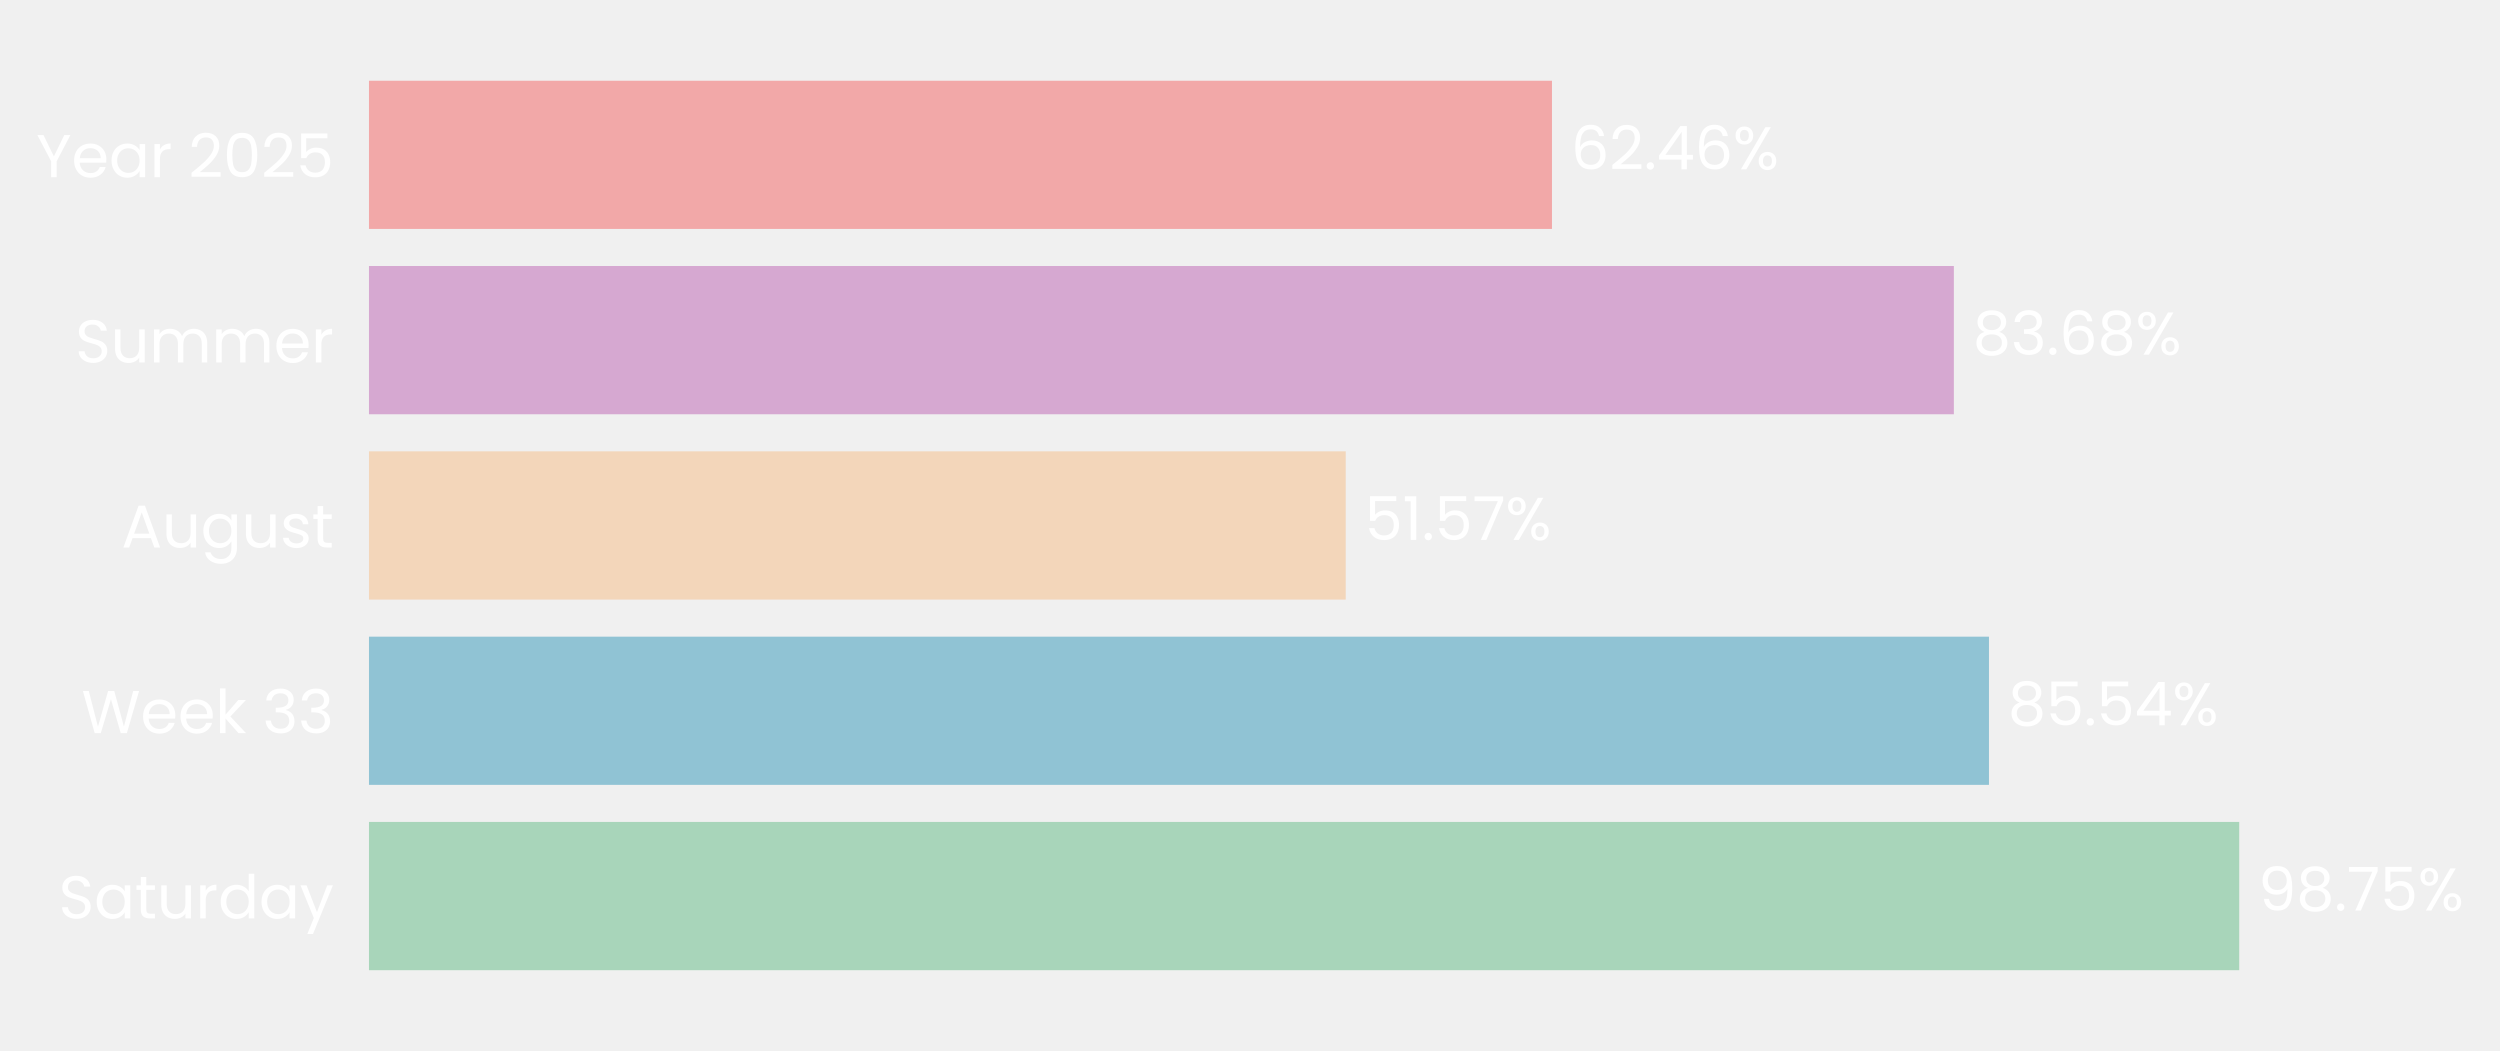
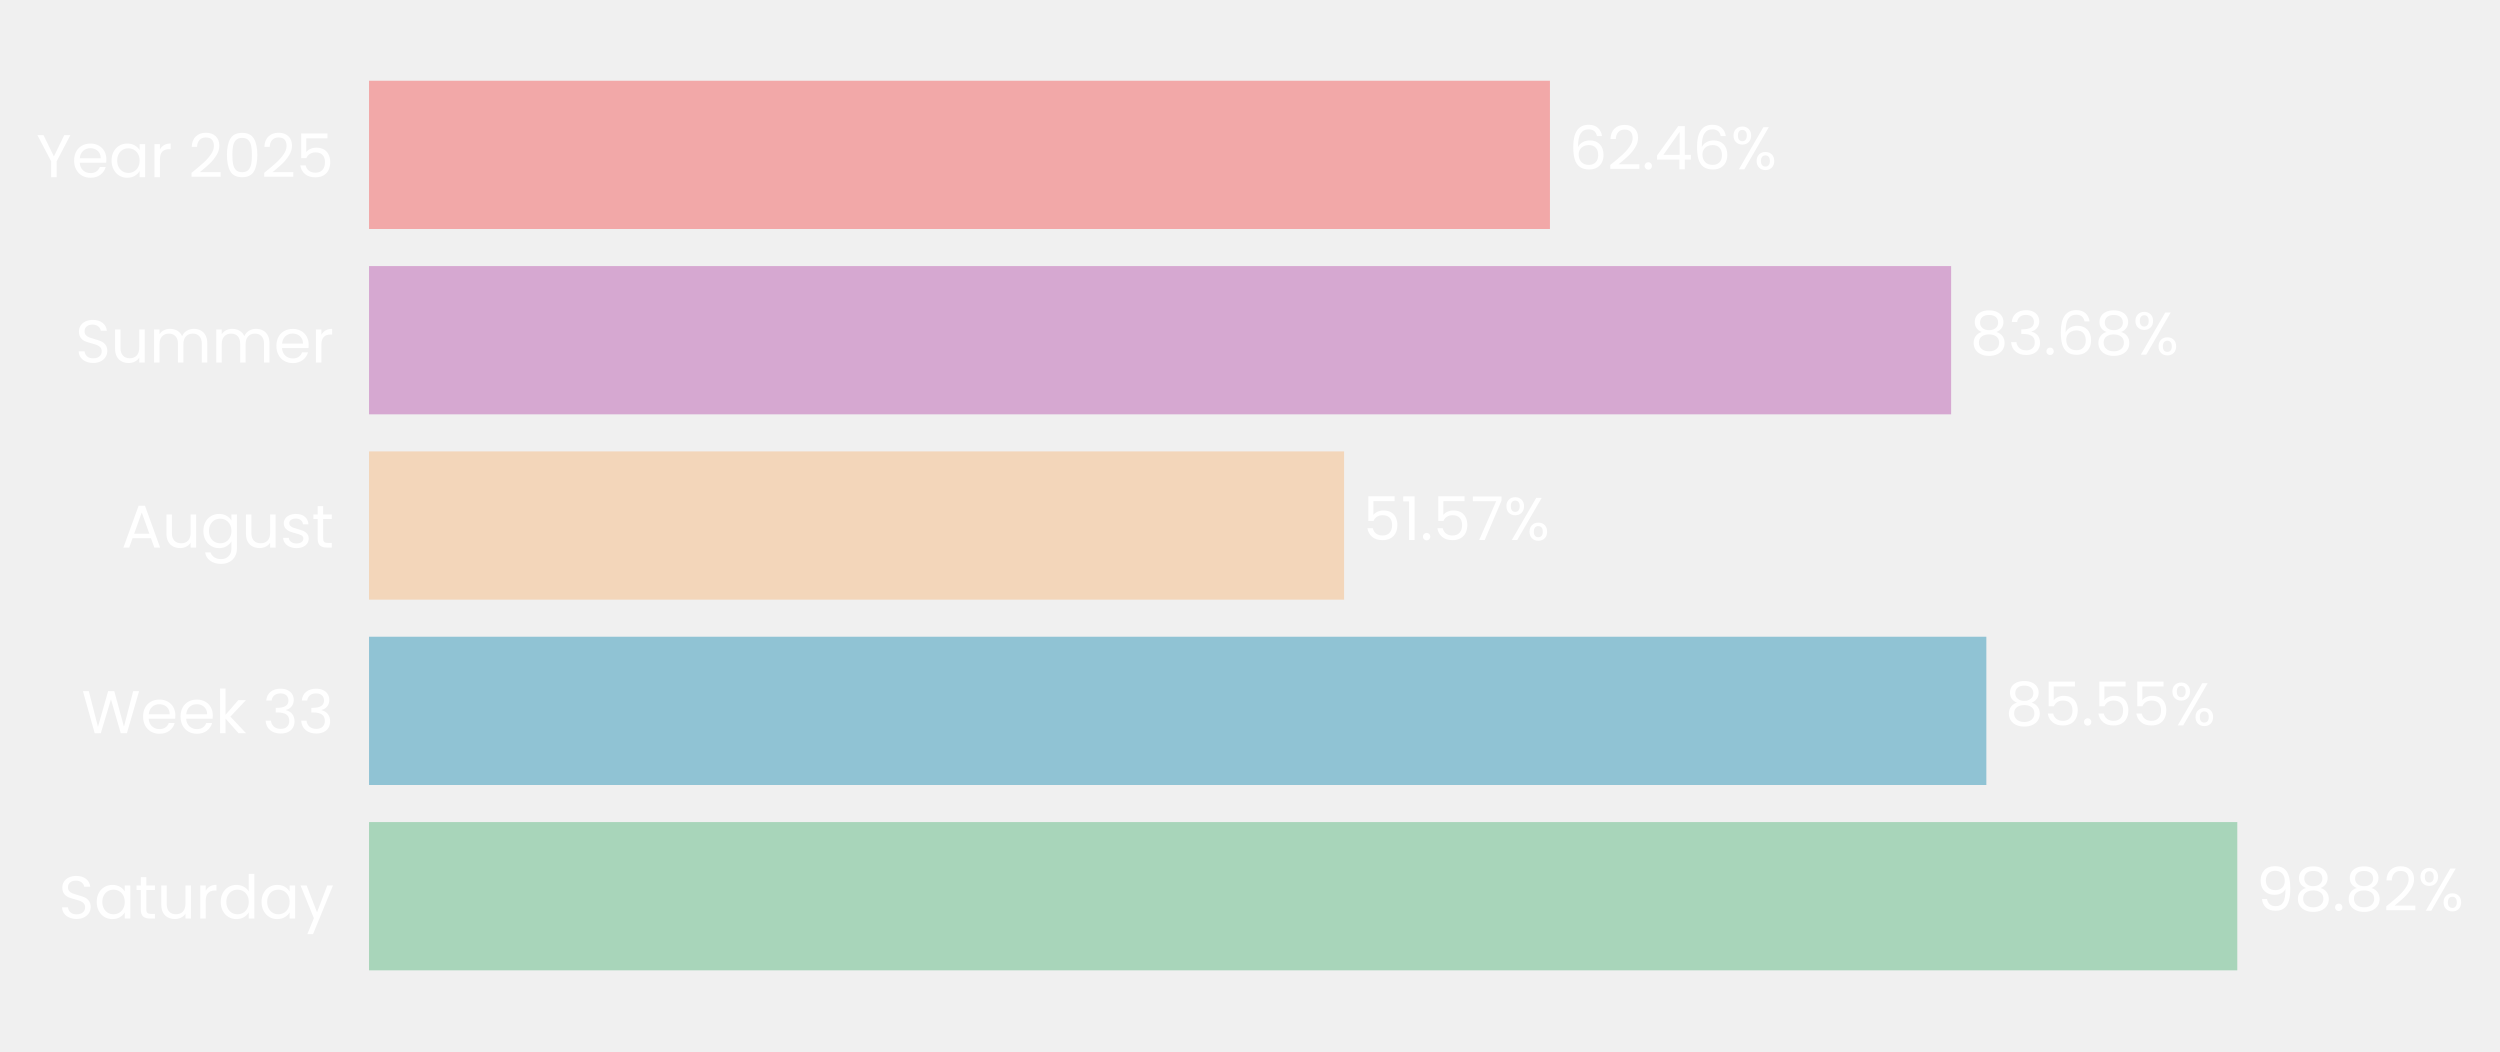
- <svg xmlns="http://www.w3.org/2000/svg" xmlns:xlink="http://www.w3.org/1999/xlink" width="496.714pt" height="208.8pt" viewBox="0 0 496.714 208.8" version="1.1">
+ <svg xmlns="http://www.w3.org/2000/svg" xmlns:xlink="http://www.w3.org/1999/xlink" width="496.64pt" height="208.8pt" viewBox="0 0 496.64 208.8" version="1.1">
  <defs>
    <style type="text/css">*{stroke-linejoin: round; stroke-linecap: butt}</style>
  </defs>
  <g id="figure_1">
    <g id="patch_1">
-       <path d="M 0 208.8  L 496.714 208.8  L 496.714 0  L 0 0  L 0 208.8  z " style="fill: none" />
+       <path d="M 0 208.8  L 496.64 208.8  L 496.64 0  L 0 0  L 0 208.8  z " style="fill: none" />
    </g>
    <g id="axes_1">
      <g id="patch_2">
-         <path d="M 73.311 201.6  L 449.608 201.6  L 449.608 7.2  L 73.311 7.2  L 73.311 201.6  z " style="fill: none" />
+         <path d="M 73.311 201.6  L 448.887 201.6  L 448.887 7.2  L 73.311 7.2  L 73.311 201.6  z " style="fill: none" />
      </g>
      <g id="patch_3">
-         <path d="M 73.311 192.764  L 444.904 192.764  L 444.904 163.309  L 73.311 163.309  z " clip-path="url(#p4eeab49180)" style="fill: #a8d5ba" />
+         <path d="M 73.311 192.764  L 444.453 192.764  L 444.453 163.309  L 73.311 163.309  z " clip-path="url(#pc18f44399f)" style="fill: #a8d5ba" />
      </g>
      <g id="patch_4">
-         <path d="M 73.311 155.945  L 395.179 155.945  L 395.179 126.491  L 73.311 126.491  z " clip-path="url(#p4eeab49180)" style="fill: #90c3d4" />
+         <path d="M 73.311 155.945  L 394.599 155.945  L 394.599 126.491  L 73.311 126.491  z " clip-path="url(#pc18f44399f)" style="fill: #90c3d4" />
      </g>
      <g id="patch_5">
-         <path d="M 73.311 119.127  L 267.377 119.127  L 267.377 89.673  L 73.311 89.673  z " clip-path="url(#p4eeab49180)" style="fill: #f3d6ba" />
+         <path d="M 73.311 119.127  L 267.014 119.127  L 267.014 89.673  L 73.311 89.673  z " clip-path="url(#pc18f44399f)" style="fill: #f3d6ba" />
      </g>
      <g id="patch_6">
-         <path d="M 73.311 82.309  L 388.204 82.309  L 388.204 52.855  L 73.311 52.855  z " clip-path="url(#p4eeab49180)" style="fill: #d6a8d1" />
+         <path d="M 73.311 82.309  L 387.603 82.309  L 387.603 52.855  L 73.311 52.855  z " clip-path="url(#pc18f44399f)" style="fill: #d6a8d1" />
      </g>
      <g id="patch_7">
-         <path d="M 73.311 45.491  L 308.355 45.491  L 308.355 16.036  L 73.311 16.036  z " clip-path="url(#p4eeab49180)" style="fill: #f2a8a8" />
+         <path d="M 73.311 45.491  L 307.905 45.491  L 307.905 16.036  L 73.311 16.036  z " clip-path="url(#pc18f44399f)" style="fill: #f2a8a8" />
      </g>
      <g id="matplotlib.axis_1">
        <g id="ytick_1">
          <g id="text_1">
            <g style="fill: #ffffff" transform="translate(11.65312 182.4764) scale(0.12 -0.12)">
              <defs>
                <path id="Poppins-Regular-53" d="M 1907 -45  Q 1466 -45 1117 112  Q 768 269 569 547  Q 371 826 365 1190  L 986 1190  Q 1018 877 1245 662  Q 1472 448 1907 448  Q 2323 448 2563 656  Q 2803 864 2803 1190  Q 2803 1446 2662 1606  Q 2522 1766 2310 1849  Q 2099 1933 1741 2029  Q 1299 2144 1033 2259  Q 768 2374 579 2620  Q 390 2867 390 3283  Q 390 3648 576 3929  Q 762 4211 1098 4364  Q 1434 4518 1869 4518  Q 2496 4518 2896 4204  Q 3296 3891 3347 3373  L 2707 3373  Q 2675 3629 2438 3824  Q 2202 4019 1811 4019  Q 1446 4019 1216 3830  Q 986 3642 986 3302  Q 986 3059 1123 2905  Q 1261 2752 1462 2672  Q 1664 2592 2029 2490  Q 2470 2368 2739 2249  Q 3008 2131 3200 1884  Q 3392 1638 3392 1216  Q 3392 890 3219 602  Q 3046 314 2707 134  Q 2368 -45 1907 -45  z " transform="scale(0.015625)" />
                <path id="Poppins-Regular-61" d="M 275 1766  Q 275 2304 492 2710  Q 710 3117 1091 3341  Q 1472 3565 1939 3565  Q 2400 3565 2739 3366  Q 3078 3168 3245 2867  L 3245 3507  L 3834 3507  L 3834 0  L 3245 0  L 3245 653  Q 3072 346 2729 144  Q 2387 -58 1933 -58  Q 1466 -58 1088 172  Q 710 403 492 819  Q 275 1235 275 1766  z M 3245 1760  Q 3245 2157 3085 2451  Q 2925 2746 2653 2902  Q 2381 3059 2054 3059  Q 1728 3059 1459 2905  Q 1190 2752 1030 2457  Q 870 2163 870 1766  Q 870 1363 1030 1065  Q 1190 768 1459 611  Q 1728 454 2054 454  Q 2381 454 2653 611  Q 2925 768 3085 1065  Q 3245 1363 3245 1760  z " transform="scale(0.015625)" />
                <path id="Poppins-Regular-74" d="M 1203 3027  L 1203 960  Q 1203 704 1312 598  Q 1421 493 1690 493  L 2118 493  L 2118 0  L 1594 0  Q 1107 0 864 224  Q 621 448 621 960  L 621 3027  L 166 3027  L 166 3507  L 621 3507  L 621 4390  L 1203 4390  L 1203 3507  L 2118 3507  L 2118 3027  L 1203 3027  z " transform="scale(0.015625)" />
                <path id="Poppins-Regular-75" d="M 3603 3507  L 3603 0  L 3021 0  L 3021 518  Q 2854 250 2556 99  Q 2259 -51 1901 -51  Q 1491 -51 1164 118  Q 838 288 649 627  Q 461 966 461 1453  L 461 3507  L 1037 3507  L 1037 1530  Q 1037 1011 1299 732  Q 1562 454 2016 454  Q 2483 454 2752 742  Q 3021 1030 3021 1581  L 3021 3507  L 3603 3507  z " transform="scale(0.015625)" />
                <path id="Poppins-Regular-72" d="M 1075 2938  Q 1229 3238 1513 3404  Q 1798 3571 2208 3571  L 2208 2970  L 2054 2970  Q 1075 2970 1075 1907  L 1075 0  L 493 0  L 493 3507  L 1075 3507  L 1075 2938  z " transform="scale(0.015625)" />
                <path id="Poppins-Regular-64" d="M 275 1766  Q 275 2304 492 2710  Q 710 3117 1091 3341  Q 1472 3565 1946 3565  Q 2355 3565 2707 3376  Q 3059 3187 3245 2880  L 3245 4736  L 3834 4736  L 3834 0  L 3245 0  L 3245 659  Q 3072 346 2733 144  Q 2394 -58 1939 -58  Q 1472 -58 1091 172  Q 710 403 492 819  Q 275 1235 275 1766  z M 3245 1760  Q 3245 2157 3085 2451  Q 2925 2746 2653 2902  Q 2381 3059 2054 3059  Q 1728 3059 1459 2905  Q 1190 2752 1030 2457  Q 870 2163 870 1766  Q 870 1363 1030 1065  Q 1190 768 1459 611  Q 1728 454 2054 454  Q 2381 454 2653 611  Q 2925 768 3085 1065  Q 3245 1363 3245 1760  z " transform="scale(0.015625)" />
                <path id="Poppins-Regular-79" d="M 3514 3507  L 1402 -1651  L 800 -1651  L 1491 38  L 77 3507  L 723 3507  L 1824 666  L 2912 3507  L 3514 3507  z " transform="scale(0.015625)" />
              </defs>
              <use xlink:href="#Poppins-Regular-53" />
              <use xlink:href="#Poppins-Regular-61" transform="translate(58.7 0)" />
              <use xlink:href="#Poppins-Regular-74" transform="translate(126.3 0)" />
              <use xlink:href="#Poppins-Regular-75" transform="translate(162.7 0)" />
              <use xlink:href="#Poppins-Regular-72" transform="translate(226.7 0)" />
              <use xlink:href="#Poppins-Regular-64" transform="translate(264 0)" />
              <use xlink:href="#Poppins-Regular-61" transform="translate(331.5999 0)" />
              <use xlink:href="#Poppins-Regular-79" transform="translate(399.1999 0)" />
            </g>
          </g>
        </g>
        <g id="ytick_2">
          <g id="text_2">
            <g style="fill: #ffffff" transform="translate(16.19813 145.6582) scale(0.12 -0.12)">
              <defs>
                <path id="Poppins-Regular-57" d="M 6099 4461  L 4806 0  L 4154 0  L 3117 3590  L 2042 0  L 1395 -6  L 147 4461  L 768 4461  L 1741 678  L 2816 4461  L 3469 4461  L 4493 691  L 5472 4461  L 6099 4461  z " transform="scale(0.015625)" />
                <path id="Poppins-Regular-65" d="M 3693 1888  Q 3693 1722 3674 1536  L 870 1536  Q 902 1018 1225 726  Q 1549 435 2010 435  Q 2387 435 2640 611  Q 2893 787 2995 1082  L 3622 1082  Q 3482 576 3059 259  Q 2637 -58 2010 -58  Q 1510 -58 1116 166  Q 723 390 499 803  Q 275 1216 275 1760  Q 275 2304 492 2713  Q 710 3123 1104 3344  Q 1498 3565 2010 3565  Q 2509 3565 2893 3347  Q 3277 3130 3485 2749  Q 3693 2368 3693 1888  z M 3091 2010  Q 3091 2342 2944 2582  Q 2797 2822 2544 2947  Q 2291 3072 1984 3072  Q 1542 3072 1232 2790  Q 922 2509 877 2010  L 3091 2010  z " transform="scale(0.015625)" />
                <path id="Poppins-Regular-6b" d="M 2451 0  L 1075 1549  L 1075 0  L 493 0  L 493 4736  L 1075 4736  L 1075 1952  L 2426 3507  L 3238 3507  L 1587 1760  L 3245 0  L 2451 0  z " transform="scale(0.015625)" />
                <path id="Poppins-Regular-20" transform="scale(0.015625)" />
                <path id="Poppins-Regular-33" d="M 384 3462  Q 429 4051 838 4384  Q 1248 4717 1901 4717  Q 2336 4717 2653 4560  Q 2970 4403 3133 4134  Q 3296 3866 3296 3526  Q 3296 3130 3069 2842  Q 2842 2554 2477 2470  L 2477 2438  Q 2893 2336 3136 2035  Q 3379 1734 3379 1248  Q 3379 883 3212 592  Q 3046 301 2713 134  Q 2381 -32 1914 -32  Q 1235 -32 800 323  Q 365 678 314 1331  L 877 1331  Q 922 947 1190 704  Q 1459 461 1907 461  Q 2355 461 2588 694  Q 2822 928 2822 1299  Q 2822 1779 2502 1990  Q 2182 2202 1536 2202  L 1389 2202  L 1389 2688  L 1542 2688  Q 2131 2694 2432 2883  Q 2733 3072 2733 3469  Q 2733 3808 2512 4013  Q 2291 4218 1882 4218  Q 1485 4218 1241 4013  Q 998 3808 954 3462  L 384 3462  z " transform="scale(0.015625)" />
              </defs>
              <use xlink:href="#Poppins-Regular-57" />
              <use xlink:href="#Poppins-Regular-65" transform="translate(97.59999 0)" />
              <use xlink:href="#Poppins-Regular-65" transform="translate(159.6 0)" />
              <use xlink:href="#Poppins-Regular-6b" transform="translate(221.6 0)" />
              <use xlink:href="#Poppins-Regular-20" transform="translate(273.0999 0)" />
              <use xlink:href="#Poppins-Regular-33" transform="translate(299.7999 0)" />
              <use xlink:href="#Poppins-Regular-33" transform="translate(358.6999 0)" />
            </g>
          </g>
        </g>
        <g id="ytick_3">
          <g id="text_3">
            <g style="fill: #ffffff" transform="translate(24.11812 108.78) scale(0.12 -0.12)">
              <defs>
                <path id="Poppins-Regular-41" d="M 3130 992  L 1184 992  L 826 0  L 211 0  L 1824 4435  L 2496 4435  L 4102 0  L 3488 0  L 3130 992  z M 2963 1466  L 2157 3718  L 1350 1466  L 2963 1466  z " transform="scale(0.015625)" />
                <path id="Poppins-Regular-67" d="M 1939 3565  Q 2394 3565 2736 3366  Q 3078 3168 3245 2867  L 3245 3507  L 3834 3507  L 3834 -77  Q 3834 -557 3629 -931  Q 3424 -1306 3043 -1517  Q 2662 -1728 2157 -1728  Q 1466 -1728 1005 -1401  Q 544 -1075 461 -512  L 1037 -512  Q 1133 -832 1433 -1027  Q 1734 -1222 2157 -1222  Q 2637 -1222 2941 -921  Q 3245 -621 3245 -77  L 3245 659  Q 3072 352 2733 147  Q 2394 -58 1939 -58  Q 1472 -58 1091 172  Q 710 403 492 819  Q 275 1235 275 1766  Q 275 2304 492 2710  Q 710 3117 1091 3341  Q 1472 3565 1939 3565  z M 3245 1760  Q 3245 2157 3085 2451  Q 2925 2746 2653 2902  Q 2381 3059 2054 3059  Q 1728 3059 1459 2905  Q 1190 2752 1030 2457  Q 870 2163 870 1766  Q 870 1363 1030 1065  Q 1190 768 1459 611  Q 1728 454 2054 454  Q 2381 454 2653 611  Q 2925 768 3085 1065  Q 3245 1363 3245 1760  z " transform="scale(0.015625)" />
                <path id="Poppins-Regular-73" d="M 1734 -58  Q 1331 -58 1011 80  Q 691 218 505 464  Q 320 710 301 1030  L 902 1030  Q 928 768 1149 601  Q 1370 435 1728 435  Q 2061 435 2253 582  Q 2445 730 2445 954  Q 2445 1184 2240 1296  Q 2035 1408 1606 1517  Q 1216 1619 969 1724  Q 723 1830 547 2038  Q 371 2246 371 2586  Q 371 2854 531 3078  Q 691 3302 985 3433  Q 1280 3565 1658 3565  Q 2240 3565 2598 3270  Q 2957 2976 2982 2464  L 2400 2464  Q 2381 2739 2179 2905  Q 1978 3072 1638 3072  Q 1325 3072 1139 2937  Q 954 2803 954 2586  Q 954 2413 1066 2301  Q 1178 2189 1347 2121  Q 1517 2054 1818 1971  Q 2195 1869 2432 1769  Q 2669 1670 2838 1472  Q 3008 1274 3014 954  Q 3014 666 2854 435  Q 2694 205 2403 73  Q 2112 -58 1734 -58  z " transform="scale(0.015625)" />
              </defs>
              <use xlink:href="#Poppins-Regular-41" />
              <use xlink:href="#Poppins-Regular-75" transform="translate(67.39999 0)" />
              <use xlink:href="#Poppins-Regular-67" transform="translate(131.4 0)" />
              <use xlink:href="#Poppins-Regular-75" transform="translate(199 0)" />
              <use xlink:href="#Poppins-Regular-73" transform="translate(263 0)" />
              <use xlink:href="#Poppins-Regular-74" transform="translate(315.2 0)" />
            </g>
          </g>
        </g>
        <g id="ytick_4">
          <g id="text_4">
            <g style="fill: #ffffff" transform="translate(14.95125 72.02182) scale(0.12 -0.12)">
              <defs>
                <path id="Poppins-Regular-6d" d="M 4710 3571  Q 5120 3571 5440 3401  Q 5760 3232 5945 2893  Q 6131 2554 6131 2067  L 6131 0  L 5555 0  L 5555 1984  Q 5555 2509 5296 2787  Q 5037 3066 4595 3066  Q 4141 3066 3872 2774  Q 3603 2483 3603 1933  L 3603 0  L 3027 0  L 3027 1984  Q 3027 2509 2768 2787  Q 2509 3066 2067 3066  Q 1613 3066 1344 2774  Q 1075 2483 1075 1933  L 1075 0  L 493 0  L 493 3507  L 1075 3507  L 1075 3002  Q 1248 3277 1539 3424  Q 1830 3571 2182 3571  Q 2624 3571 2963 3372  Q 3302 3174 3469 2790  Q 3616 3162 3955 3366  Q 4294 3571 4710 3571  z " transform="scale(0.015625)" />
              </defs>
              <use xlink:href="#Poppins-Regular-53" />
              <use xlink:href="#Poppins-Regular-75" transform="translate(58.7 0)" />
              <use xlink:href="#Poppins-Regular-6d" transform="translate(122.7 0)" />
              <use xlink:href="#Poppins-Regular-6d" transform="translate(225.7 0)" />
              <use xlink:href="#Poppins-Regular-65" transform="translate(328.7 0)" />
              <use xlink:href="#Poppins-Regular-72" transform="translate(390.6999 0)" />
            </g>
          </g>
        </g>
        <g id="ytick_5">
          <g id="text_5">
            <g style="fill: #ffffff" transform="translate(7.2 35.20364) scale(0.12 -0.12)">
              <defs>
                <path id="Poppins-Regular-59" d="M 3616 4461  L 2163 1683  L 2163 0  L 1581 0  L 1581 1683  L 122 4461  L 768 4461  L 1869 2202  L 2970 4461  L 3616 4461  z " transform="scale(0.015625)" />
                <path id="Poppins-Regular-32" d="M 326 467  Q 1139 1120 1600 1539  Q 2061 1958 2377 2416  Q 2694 2874 2694 3315  Q 2694 3731 2492 3971  Q 2291 4211 1843 4211  Q 1408 4211 1168 3939  Q 928 3667 909 3213  L 346 3213  Q 371 3930 780 4320  Q 1190 4710 1837 4710  Q 2496 4710 2883 4345  Q 3270 3981 3270 3341  Q 3270 2810 2953 2307  Q 2637 1805 2233 1424  Q 1830 1043 1203 538  L 3405 538  L 3405 51  L 326 51  L 326 467  z " transform="scale(0.015625)" />
                <path id="Poppins-Regular-30" d="M 397 2362  Q 397 3462 755 4080  Q 1114 4698 2010 4698  Q 2899 4698 3257 4080  Q 3616 3462 3616 2362  Q 3616 1242 3257 621  Q 2899 0 2010 0  Q 1114 0 755 621  Q 397 1242 397 2362  z M 3040 2362  Q 3040 2918 2966 3305  Q 2893 3693 2665 3929  Q 2438 4166 2010 4166  Q 1574 4166 1347 3929  Q 1120 3693 1046 3305  Q 973 2918 973 2362  Q 973 1786 1046 1395  Q 1120 1005 1347 768  Q 1574 531 2010 531  Q 2438 531 2665 768  Q 2893 1005 2966 1395  Q 3040 1786 3040 2362  z " transform="scale(0.015625)" />
                <path id="Poppins-Regular-35" d="M 3347 4122  L 1101 4122  L 1101 2662  Q 1248 2867 1536 2998  Q 1824 3130 2157 3130  Q 2688 3130 3021 2909  Q 3354 2688 3498 2339  Q 3642 1990 3642 1600  Q 3642 1139 3469 774  Q 3296 410 2941 198  Q 2586 -13 2061 -13  Q 1389 -13 973 332  Q 557 678 467 1254  L 1037 1254  Q 1120 890 1389 685  Q 1658 480 2067 480  Q 2573 480 2829 784  Q 3085 1088 3085 1587  Q 3085 2086 2829 2358  Q 2573 2630 2074 2630  Q 1734 2630 1481 2467  Q 1229 2304 1114 2022  L 563 2022  L 563 4634  L 3347 4634  L 3347 4122  z " transform="scale(0.015625)" />
              </defs>
              <use xlink:href="#Poppins-Regular-59" />
              <use xlink:href="#Poppins-Regular-65" transform="translate(58.39999 0)" />
              <use xlink:href="#Poppins-Regular-61" transform="translate(120.4 0)" />
              <use xlink:href="#Poppins-Regular-72" transform="translate(188 0)" />
              <use xlink:href="#Poppins-Regular-20" transform="translate(225.3 0)" />
              <use xlink:href="#Poppins-Regular-32" transform="translate(252 0)" />
              <use xlink:href="#Poppins-Regular-30" transform="translate(309.4999 0)" />
              <use xlink:href="#Poppins-Regular-32" transform="translate(372.2999 0)" />
              <use xlink:href="#Poppins-Regular-35" transform="translate(429.7999 0)" />
            </g>
          </g>
        </g>
      </g>
      <g id="text_6">
-         <g style="fill: #ffffff" transform="translate(448.667 180.9164) scale(0.12 -0.12)">
+         <g style="fill: #ffffff" transform="translate(448.2084 180.9164) scale(0.12 -0.12)">
          <defs>
            <path id="Poppins-Regular-39" d="M 1146 1242  Q 1210 877 1443 678  Q 1677 480 2074 480  Q 2605 480 2857 896  Q 3110 1312 3098 2298  Q 2963 2010 2649 1846  Q 2336 1683 1952 1683  Q 1523 1683 1187 1859  Q 851 2035 659 2374  Q 467 2714 467 3194  Q 467 3878 864 4297  Q 1261 4717 1990 4717  Q 2886 4717 3248 4134  Q 3610 3552 3610 2400  Q 3610 1594 3466 1069  Q 3322 544 2979 269  Q 2637 -6 2042 -6  Q 1389 -6 1024 346  Q 659 698 608 1242  L 1146 1242  z M 2048 2176  Q 2477 2176 2752 2441  Q 3027 2707 3027 3162  Q 3027 3642 2758 3936  Q 2490 4230 2003 4230  Q 1555 4230 1289 3948  Q 1024 3667 1024 3206  Q 1024 2739 1286 2457  Q 1549 2176 2048 2176  z " transform="scale(0.015625)" />
            <path id="Poppins-Regular-38" d="M 1242 2406  Q 883 2547 691 2816  Q 499 3085 499 3469  Q 499 3814 672 4092  Q 845 4371 1187 4534  Q 1530 4698 2016 4698  Q 2502 4698 2844 4534  Q 3187 4371 3363 4092  Q 3539 3814 3539 3469  Q 3539 3098 3340 2819  Q 3142 2541 2797 2406  Q 3194 2285 3427 1981  Q 3661 1677 3661 1248  Q 3661 832 3456 521  Q 3251 211 2876 41  Q 2502 -128 2016 -128  Q 1530 -128 1162 41  Q 794 211 589 521  Q 384 832 384 1248  Q 384 1677 614 1984  Q 845 2291 1242 2406  z M 2976 3398  Q 2976 3789 2720 4000  Q 2464 4211 2016 4211  Q 1574 4211 1318 4000  Q 1062 3789 1062 3392  Q 1062 3034 1328 2816  Q 1594 2598 2016 2598  Q 2445 2598 2710 2819  Q 2976 3040 2976 3398  z M 2016 2150  Q 1542 2150 1241 1929  Q 941 1709 941 1267  Q 941 858 1232 608  Q 1523 358 2016 358  Q 2509 358 2797 608  Q 3085 858 3085 1267  Q 3085 1696 2790 1923  Q 2496 2150 2016 2150  z " transform="scale(0.015625)" />
            <path id="Poppins-Regular-2e" d="M 678 -38  Q 512 -38 397 77  Q 282 192 282 358  Q 282 525 397 640  Q 512 755 678 755  Q 838 755 950 640  Q 1062 525 1062 358  Q 1062 192 950 77  Q 838 -38 678 -38  z " transform="scale(0.015625)" />
-             <path id="Poppins-Regular-37" d="M 3245 4173  L 1466 0  L 877 0  L 2682 4115  L 211 4115  L 211 4614  L 3245 4614  L 3245 4173  z " transform="scale(0.015625)" />
            <path id="Poppins-Regular-25" d="M 269 3584  Q 269 4019 531 4278  Q 794 4538 1203 4538  Q 1613 4538 1875 4278  Q 2138 4019 2138 3584  Q 2138 3142 1875 2883  Q 1613 2624 1203 2624  Q 794 2624 531 2883  Q 269 3142 269 3584  z M 4006 4467  L 1414 0  L 838 0  L 3430 4467  L 4006 4467  z M 1203 4179  Q 986 4179 861 4028  Q 736 3878 736 3584  Q 736 3290 861 3136  Q 986 2982 1203 2982  Q 1421 2982 1549 3139  Q 1677 3296 1677 3584  Q 1677 3878 1549 4028  Q 1421 4179 1203 4179  z M 2720 883  Q 2720 1325 2982 1584  Q 3245 1843 3654 1843  Q 4064 1843 4323 1584  Q 4582 1325 4582 883  Q 4582 448 4323 185  Q 4064 -77 3654 -77  Q 3245 -77 2982 182  Q 2720 442 2720 883  z M 3648 1478  Q 3430 1478 3302 1328  Q 3174 1178 3174 883  Q 3174 595 3302 444  Q 3430 294 3648 294  Q 3866 294 3994 444  Q 4122 595 4122 883  Q 4122 1178 3994 1328  Q 3866 1478 3648 1478  z " transform="scale(0.015625)" />
          </defs>
          <use xlink:href="#Poppins-Regular-39" />
          <use xlink:href="#Poppins-Regular-38" transform="translate(62.99999 0)" />
          <use xlink:href="#Poppins-Regular-2e" transform="translate(126.1 0)" />
-           <use xlink:href="#Poppins-Regular-37" transform="translate(147.1 0)" />
-           <use xlink:href="#Poppins-Regular-35" transform="translate(201.7 0)" />
-           <use xlink:href="#Poppins-Regular-25" transform="translate(264.4999 0)" />
+           <use xlink:href="#Poppins-Regular-38" transform="translate(147.1 0)" />
+           <use xlink:href="#Poppins-Regular-32" transform="translate(210.2 0)" />
+           <use xlink:href="#Poppins-Regular-25" transform="translate(267.6999 0)" />
        </g>
      </g>
      <g id="text_7">
-         <g style="fill: #ffffff" transform="translate(398.9421 144.0982) scale(0.12 -0.12)">
-           <defs>
-             <path id="Poppins-Regular-34" d="M 256 1030  L 256 1472  L 2502 4582  L 3200 4582  L 3200 1536  L 3840 1536  L 3840 1030  L 3200 1030  L 3200 0  L 2624 0  L 2624 1030  L 256 1030  z M 2650 3974  L 928 1536  L 2650 1536  L 2650 3974  z " transform="scale(0.015625)" />
-           </defs>
+         <g style="fill: #ffffff" transform="translate(398.3552 144.0982) scale(0.12 -0.12)">
          <use xlink:href="#Poppins-Regular-38" />
          <use xlink:href="#Poppins-Regular-35" transform="translate(63.09999 0)" />
          <use xlink:href="#Poppins-Regular-2e" transform="translate(125.9 0)" />
          <use xlink:href="#Poppins-Regular-35" transform="translate(146.9 0)" />
-           <use xlink:href="#Poppins-Regular-34" transform="translate(209.7 0)" />
-           <use xlink:href="#Poppins-Regular-25" transform="translate(272.5999 0)" />
+           <use xlink:href="#Poppins-Regular-35" transform="translate(209.7 0)" />
+           <use xlink:href="#Poppins-Regular-25" transform="translate(272.4999 0)" />
        </g>
      </g>
      <g id="text_8">
-         <g style="fill: #ffffff" transform="translate(271.14 107.28) scale(0.12 -0.12)">
+         <g style="fill: #ffffff" transform="translate(270.7693 107.28) scale(0.12 -0.12)">
          <defs>
            <path id="Poppins-Regular-31" d="M 243 4096  L 243 4627  L 1446 4627  L 1446 0  L 858 0  L 858 4096  L 243 4096  z " transform="scale(0.015625)" />
+             <path id="Poppins-Regular-37" d="M 3245 4173  L 1466 0  L 877 0  L 2682 4115  L 211 4115  L 211 4614  L 3245 4614  L 3245 4173  z " transform="scale(0.015625)" />
          </defs>
          <use xlink:href="#Poppins-Regular-35" />
          <use xlink:href="#Poppins-Regular-31" transform="translate(62.79999 0)" />
          <use xlink:href="#Poppins-Regular-2e" transform="translate(94.79997 0)" />
          <use xlink:href="#Poppins-Regular-35" transform="translate(115.8 0)" />
          <use xlink:href="#Poppins-Regular-37" transform="translate(178.5999 0)" />
          <use xlink:href="#Poppins-Regular-25" transform="translate(233.1999 0)" />
        </g>
      </g>
      <g id="text_9">
-         <g style="fill: #ffffff" transform="translate(391.9669 70.46182) scale(0.12 -0.12)">
+         <g style="fill: #ffffff" transform="translate(391.359 70.46182) scale(0.12 -0.12)">
          <defs>
            <path id="Poppins-Regular-36" d="M 2976 3526  Q 2835 4237 2099 4237  Q 1530 4237 1248 3798  Q 966 3360 973 2355  Q 1120 2688 1462 2877  Q 1805 3066 2227 3066  Q 2886 3066 3280 2656  Q 3674 2246 3674 1523  Q 3674 1088 3504 742  Q 3334 397 2992 192  Q 2650 -13 2163 -13  Q 1504 -13 1133 281  Q 762 576 614 1094  Q 467 1613 467 2374  Q 467 4723 2106 4723  Q 2733 4723 3091 4384  Q 3450 4045 3514 3526  L 2976 3526  z M 2106 2573  Q 1830 2573 1587 2461  Q 1344 2349 1193 2121  Q 1043 1894 1043 1568  Q 1043 1082 1324 778  Q 1606 474 2131 474  Q 2579 474 2844 752  Q 3110 1030 3110 1504  Q 3110 2003 2854 2288  Q 2598 2573 2106 2573  z " transform="scale(0.015625)" />
          </defs>
          <use xlink:href="#Poppins-Regular-38" />
          <use xlink:href="#Poppins-Regular-33" transform="translate(63.09999 0)" />
          <use xlink:href="#Poppins-Regular-2e" transform="translate(122 0)" />
          <use xlink:href="#Poppins-Regular-36" transform="translate(143 0)" />
          <use xlink:href="#Poppins-Regular-38" transform="translate(206.5 0)" />
          <use xlink:href="#Poppins-Regular-25" transform="translate(269.5999 0)" />
        </g>
      </g>
      <g id="text_10">
-         <g style="fill: #ffffff" transform="translate(312.1178 33.64364) scale(0.12 -0.12)">
+         <g style="fill: #ffffff" transform="translate(311.6608 33.64364) scale(0.12 -0.12)">
+           <defs>
+             <path id="Poppins-Regular-34" d="M 256 1030  L 256 1472  L 2502 4582  L 3200 4582  L 3200 1536  L 3840 1536  L 3840 1030  L 3200 1030  L 3200 0  L 2624 0  L 2624 1030  L 256 1030  z M 2650 3974  L 928 1536  L 2650 1536  L 2650 3974  z " transform="scale(0.015625)" />
+           </defs>
          <use xlink:href="#Poppins-Regular-36" />
          <use xlink:href="#Poppins-Regular-32" transform="translate(63.49999 0)" />
          <use xlink:href="#Poppins-Regular-2e" transform="translate(121 0)" />
          <use xlink:href="#Poppins-Regular-34" transform="translate(142 0)" />
          <use xlink:href="#Poppins-Regular-36" transform="translate(204.8999 0)" />
          <use xlink:href="#Poppins-Regular-25" transform="translate(268.3999 0)" />
        </g>
      </g>
    </g>
  </g>
  <defs>
-     <clipPath id="p4eeab49180">
-       <rect x="73.311" y="7.2" width="376.296" height="194.4" />
+     <clipPath id="pc18f44399f">
+       <rect x="73.311" y="7.2" width="375.575" height="194.4" />
    </clipPath>
  </defs>
</svg>
